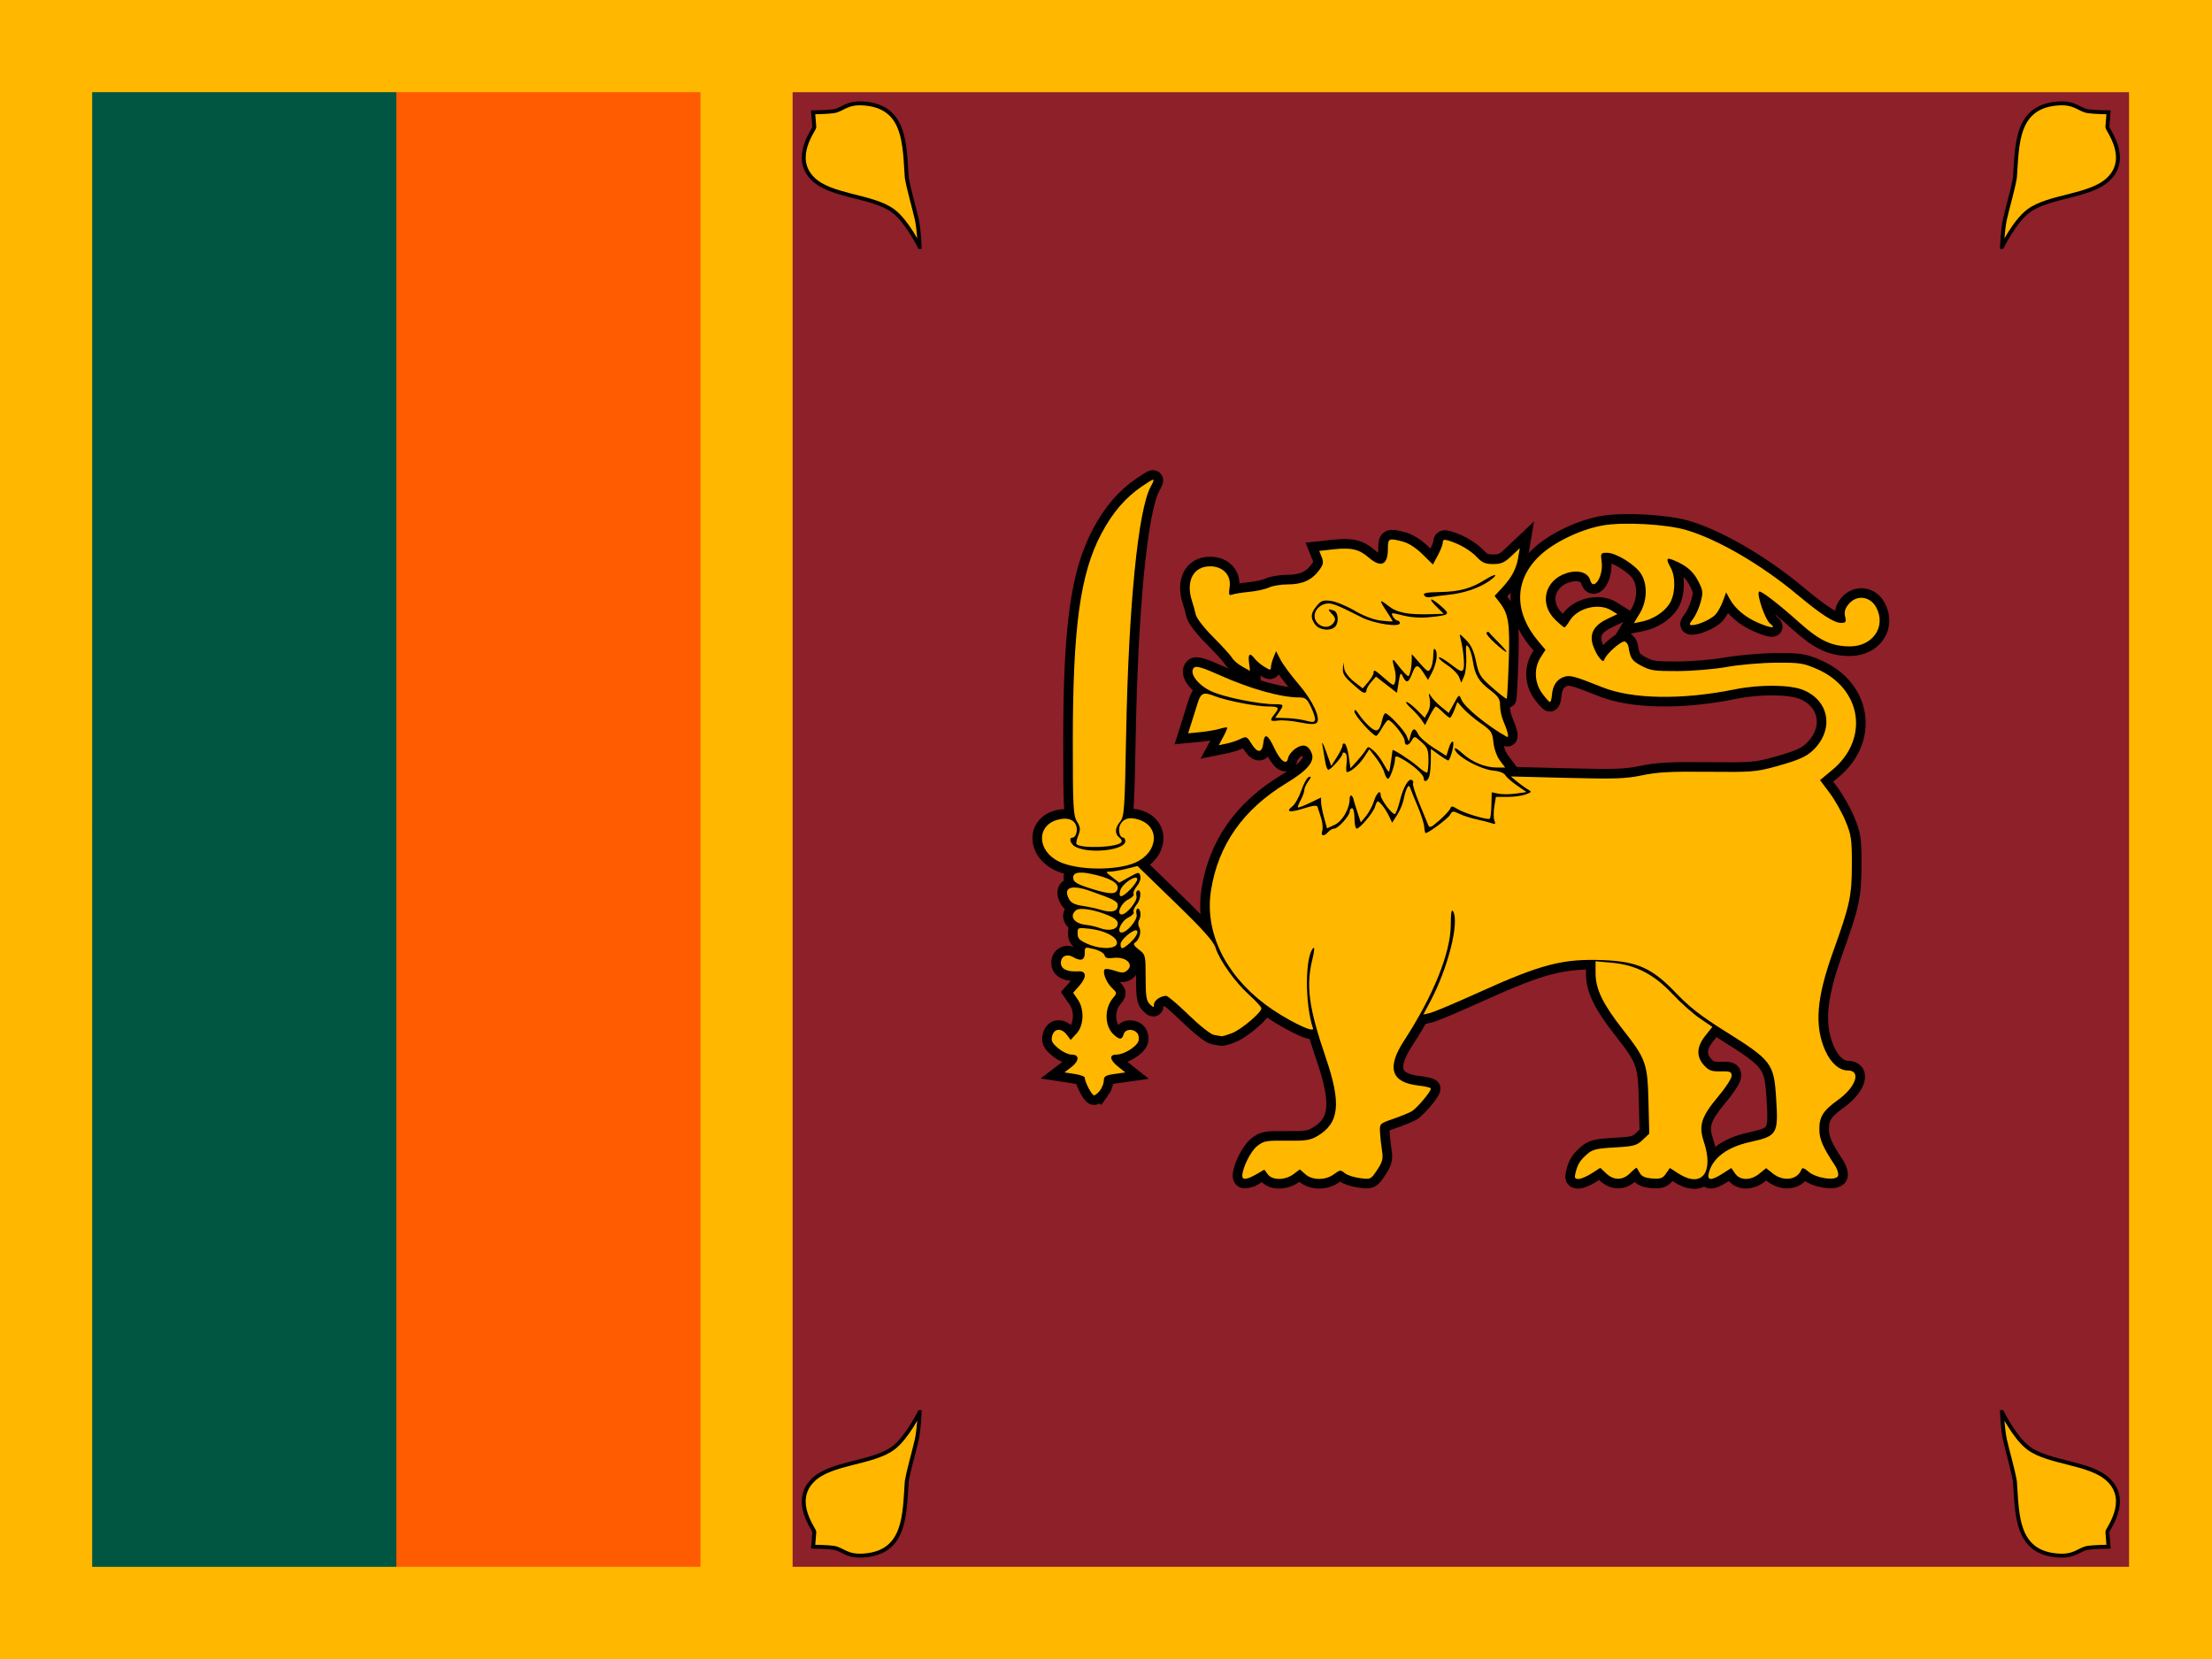
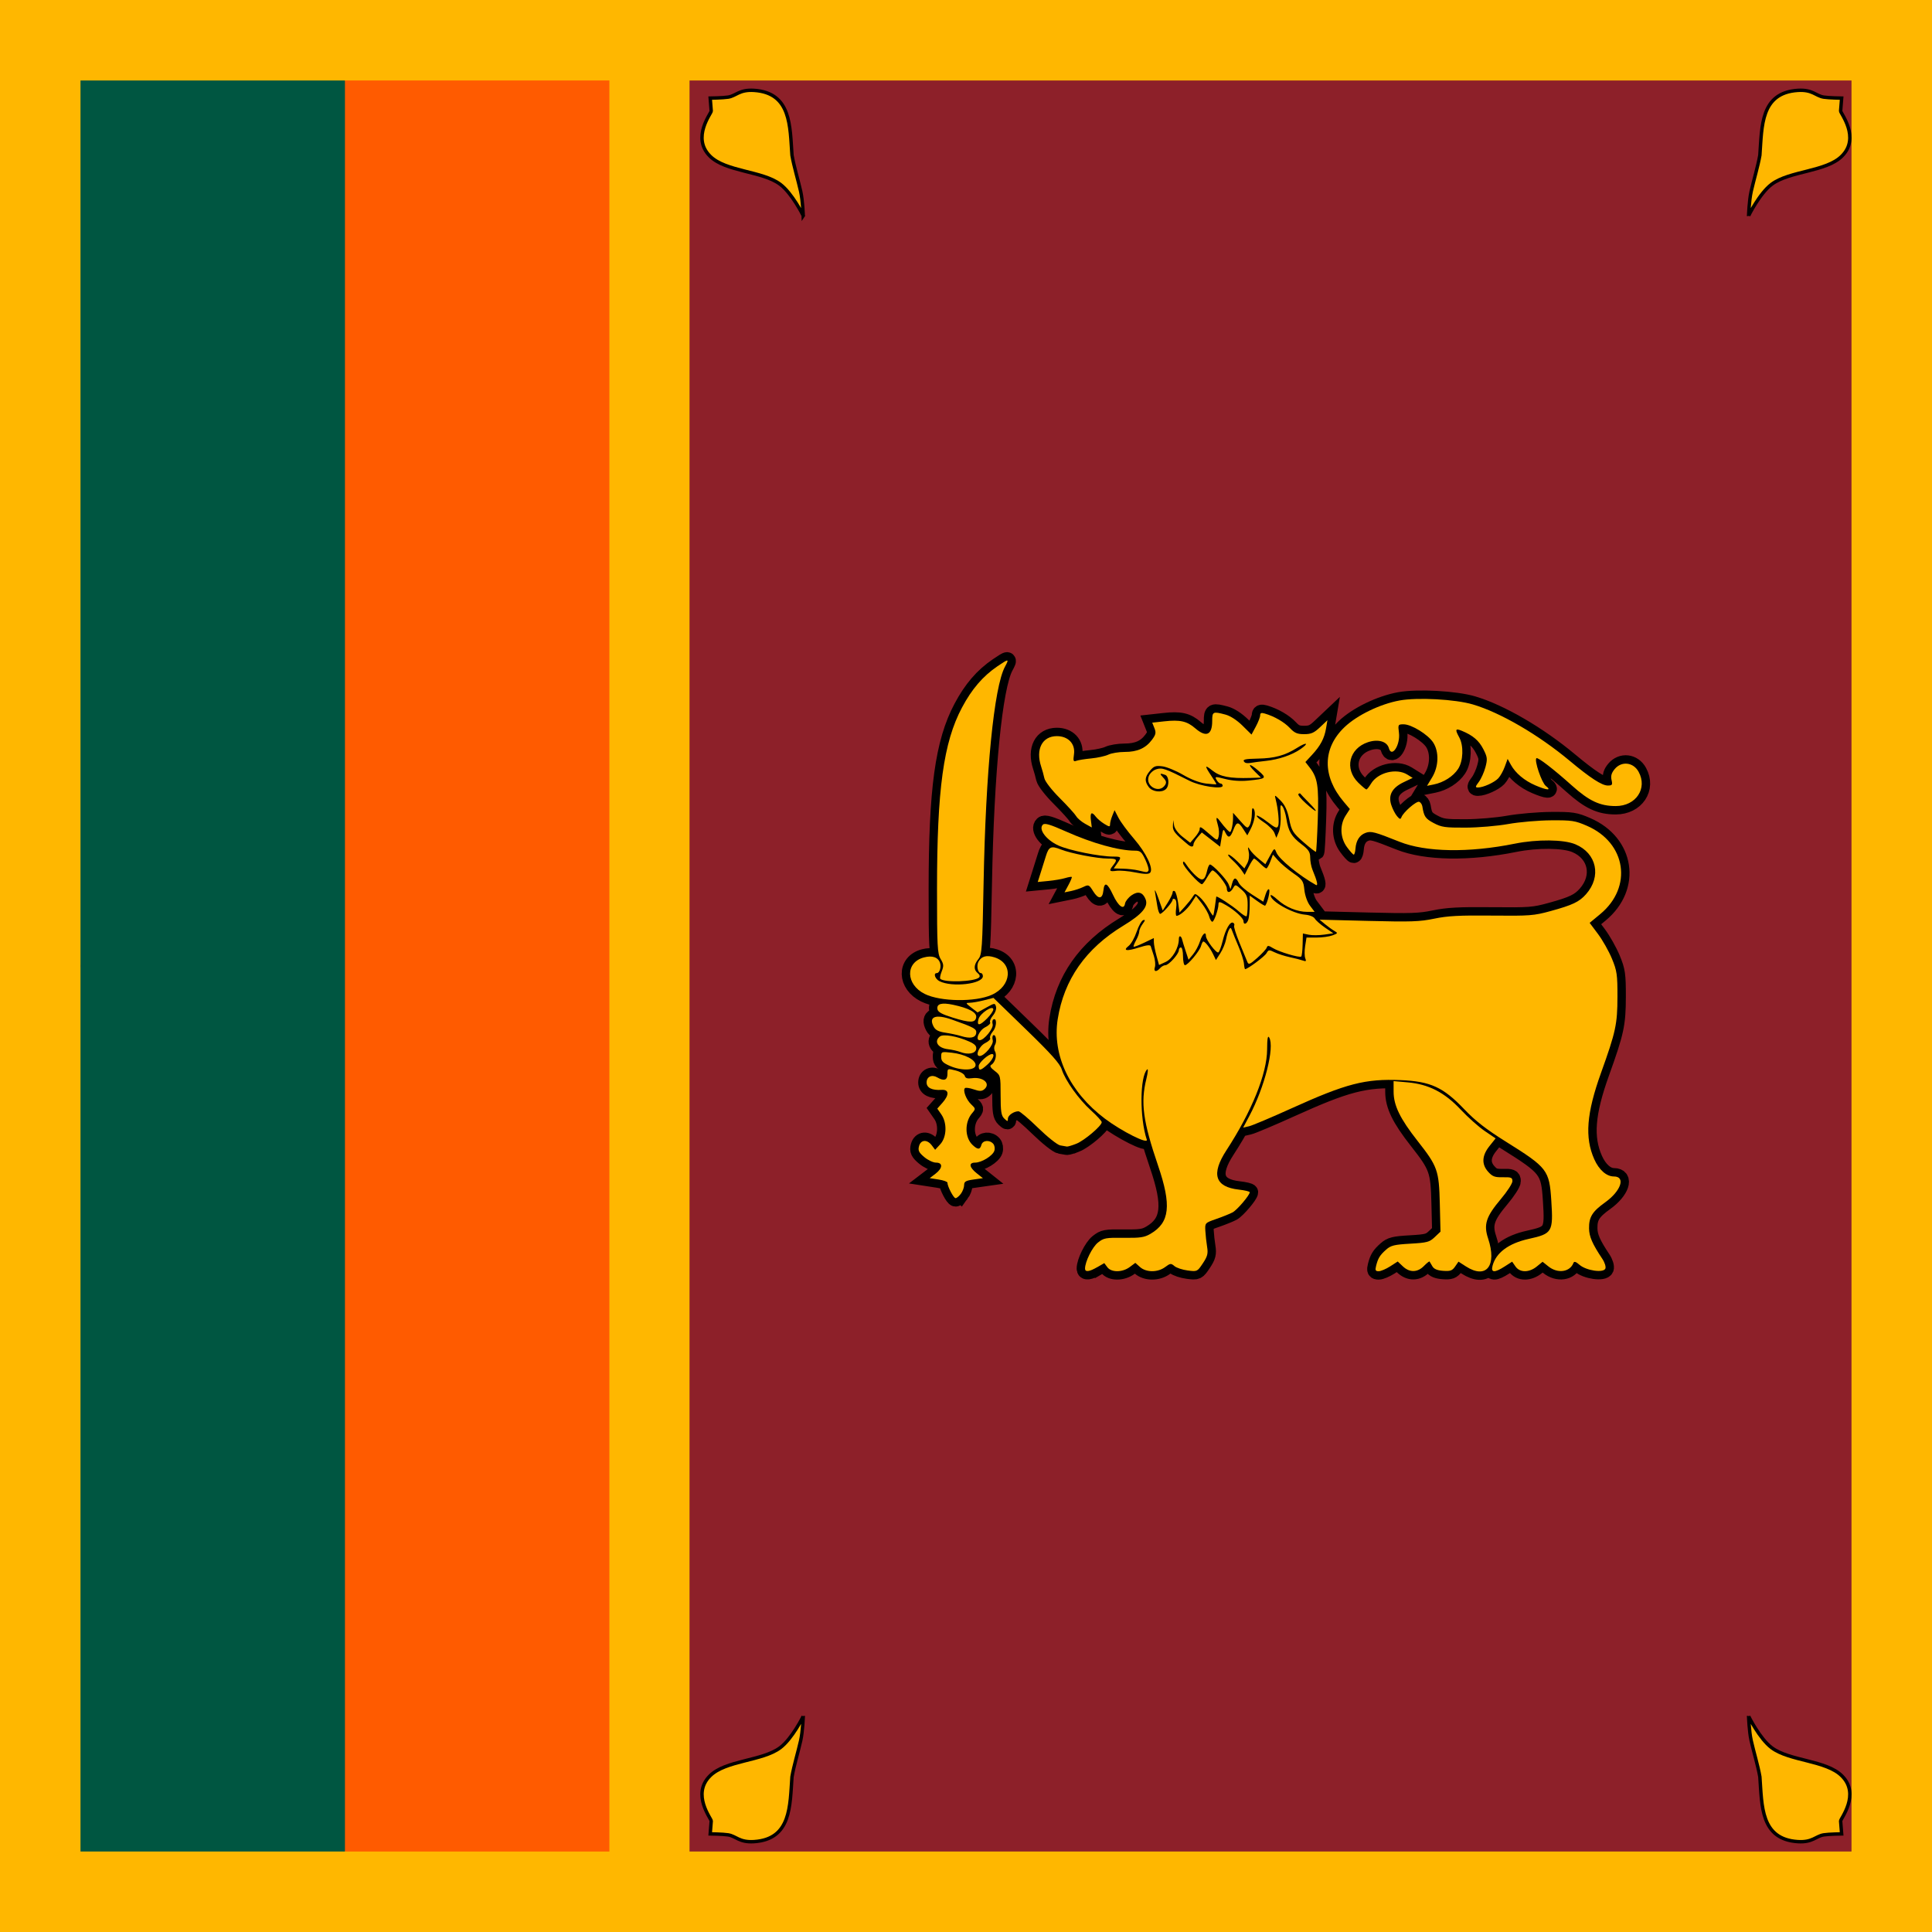
- <svg xmlns="http://www.w3.org/2000/svg" xmlns:xlink="http://www.w3.org/1999/xlink" height="480" width="640" id="flag-icon-css-lk">
-   <path fill="#ffb700" d="M0 0h640v480H0z" />
-   <path d="M26.667 240l88-213.333h88v426.666h-88z" fill="#ff5b00" />
-   <path fill="#005641" d="M26.667 26.667h88v426.666h-88z" />
-   <path fill="#8d2029" d="M229.333 26.667H616v426.666H229.332z" />
-   <path id="a" d="M579.253 408.565s3.626 7.382 7.632 10.39c5.935 4.456 18.104 4.134 23.27 9.333 6.187 6.13-.482 14.23-.426 14.933l.338 4.28s-4.173.05-5.93.323c-2.642.412-3.672 2.562-8.59 2.243-12.37-.803-11.87-11.945-12.57-21.467-.62-3.627-2.058-8.354-2.875-11.98-.7-3.107-.85-8.055-.85-8.055z" fill="#ffb700" stroke="#000" stroke-width="1.134" />
-   <use height="100%" width="100%" xlink:href="#a" transform="matrix(-1 0 0 1 845.333 0)" />
-   <use height="100%" width="100%" xlink:href="#a" transform="matrix(1 0 0 -1 0 480)" />
-   <use height="100%" width="100%" xlink:href="#a" transform="rotate(180 422.667 240)" />
-   <g transform="translate(0 -76)">
+ <svg xmlns="http://www.w3.org/2000/svg" xmlns:xlink="http://www.w3.org/1999/xlink" height="512" width="512" id="flag-icon-css-lk">
+   <path fill="#ffb700" d="M0 0h512v512H0z" />
+   <path d="M21.333 256L91.415 21.333h70.08v469.334h-70.08z" fill="#ff5b00" />
+   <path fill="#005641" d="M21.333 21.333h70.082v469.334H21.333z" />
+   <path fill="#8d2029" d="M182.733 21.333h307.934v469.334H182.733z" />
+   <path id="a" d="M463.403 454.852s2.9 5.906 6.105 8.312c4.748 3.565 14.483 3.307 18.615 7.466 4.95 4.905-.384 11.385-.34 11.947l.272 3.422s-3.34.04-4.744.26c-2.113.328-2.937 2.048-6.872 1.792-9.894-.642-9.496-9.556-10.055-17.173-.497-2.9-1.647-6.683-2.3-9.583-.56-2.486-.68-6.445-.68-6.445z" fill="#ffb700" stroke="#000" stroke-width=".907" />
+   <use height="100%" width="100%" xlink:href="#a" transform="matrix(-1 0 0 1 676.267 0)" />
+   <use height="100%" width="100%" xlink:href="#a" transform="matrix(1 0 0 -1 0 512)" />
+   <use height="100%" width="100%" xlink:href="#a" transform="rotate(180 338.133 256)" />
+   <g transform="matrix(.8 0 0 .8 0 3.2)">
    <use xlink:href="#b" width="100%" height="100%" stroke="#000" stroke-width="5.56" />
    <g id="b" fill="#ffb700">
      <path d="M363.488 415.765l2.325-1.342.995 1.345c1.325 1.79 4.99 1.77 7.424-.04l1.86-1.387 1.558 1.387c2.048 1.822 5.873 1.824 8.315.006 1.71-1.274 1.95-1.3 3.08-.33.673.577 2.65 1.235 4.392 1.46 3.138.408 3.185.386 5.02-2.368 1.538-2.306 1.78-3.24 1.412-5.477a59.406 59.406 0 0 1-.583-5.304c-.14-2.597-.125-2.613 3.658-3.93 2.09-.728 4.508-1.703 5.374-2.17 1.51-.81 5.675-5.705 5.675-6.67 0-.255-1.627-.647-3.616-.87-7.912-.887-9.25-5.135-4.11-13.025 8.388-12.87 13.45-25.4 13.483-33.384.015-3.57.218-4.767.677-3.99 1.874 3.17-1.483 16.467-6.57 26.015l-2.046 3.846 1.954-.45c1.074-.247 7.392-2.913 14.04-5.924 18.194-8.24 24.444-9.855 36.22-9.36 9.864.416 14.065 2.344 21.03 9.65 3.69 3.87 7.245 6.638 13.747 10.708 13.853 8.672 14.43 9.423 15.09 19.62.667 10.333.335 10.893-7.48 12.62-6.68 1.475-10.866 4.59-11.99 8.915-.6 2.31.663 2.377 4.03.213l2.468-1.586 1.098 1.586c1.443 2.085 4.51 2.094 7.057.02L511 413.98l1.967 1.567c3.055 2.435 7.118 1.844 8.265-1.2.22-.586.808-.4 2 .636 2.232 1.94 7.954 2.772 8.57 1.247.237-.582-.21-2.02-.994-3.194-3.33-4.992-4.37-7.372-4.414-10.09-.06-3.78 1.067-5.602 5.366-8.676 5.222-3.734 6.835-8.55 2.864-8.55-2.452 0-4.923-2.168-6.5-5.7-3.204-7.18-2.576-15.228 2.233-28.617 4.885-13.6 5.427-16.108 5.446-25.203.016-7.354-.17-8.626-1.842-12.658-1.022-2.465-3.098-6.136-4.612-8.157l-2.753-3.675 3.534-2.928c10.79-8.94 8.583-23.572-4.407-29.21-3.975-1.725-4.968-1.877-11.932-1.83-4.177.028-10.55.578-14.157 1.222-3.68.656-9.907 1.184-14.18 1.2-6.785.028-7.937-.14-10.553-1.53-2.727-1.453-3.195-2.142-3.728-5.497-.11-.69-.592-1.378-1.072-1.53-.927-.29-5.21 3.426-5.844 5.073-.312.813-.567.757-1.483-.327-.61-.72-1.458-2.373-1.888-3.674-1.08-3.273.247-5.726 4.093-7.564l2.984-1.426-1.76-1.092c-3.63-2.253-9.805-.712-12.038 3.005-.632 1.052-1.32 1.914-1.53 1.916-.21 0-1.412-1.002-2.67-2.23-4.687-4.58-3.075-11.358 3.196-13.428 3.344-1.103 6.303-.26 6.918 1.968.94 3.405 3.862-1.07 3.338-5.11-.348-2.688-.296-2.78 1.563-2.78 2.584 0 8.087 3.392 9.79 6.036 1.976 3.07 1.832 7.906-.343 11.51l-1.708 2.83 2.233-.448c3.276-.657 6.46-2.69 8.07-5.16 1.702-2.608 1.885-7.687.376-10.428-1.464-2.657-1.297-3.078.866-2.18 3.68 1.526 5.645 3.21 7.12 6.096 1.33 2.6 1.403 3.244.684 5.95-.444 1.67-1.43 3.864-2.194 4.88-1.188 1.58-1.23 1.844-.282 1.844 1.762 0 5.443-1.668 6.75-3.06.66-.703 1.624-2.434 2.14-3.847l.94-2.57 1.078 1.96c1.526 2.768 4.492 5.26 8.11 6.81 3.89 1.668 5.508 1.762 3.474.202-1.37-1.052-3.9-8.47-3.133-9.194.45-.426 5.732 3.638 11.762 9.05 5.704 5.12 9.288 6.8 14.527 6.8 6.692 0 10.59-5.827 7.58-11.335-1.753-3.212-5.66-3.658-7.944-.908-1.05 1.265-1.34 2.27-1.03 3.598.376 1.625.23 1.84-1.252 1.84-1.945 0-5.78-2.487-12.59-8.17-10.384-8.665-23.002-16.01-32.114-18.693-5.847-1.722-18.337-2.394-24.28-1.306-6.434 1.177-14.043 4.858-18.19 8.8-7.344 6.982-7.46 16.275-.31 24.738l2.05 2.424-1.387 2.154c-2.018 3.134-1.845 7.352.428 10.46 1.002 1.367 2.012 2.486 2.245 2.485.233 0 .49-.88.568-1.955.2-2.718 1.368-4.54 3.37-5.26 1.804-.65 2.97-.343 11.227 2.953 8.688 3.468 22.975 3.706 38.166.637 7.447-1.504 16.228-1.416 20.092.203 7.082 2.967 8.724 10.686 3.517 16.545-2.254 2.536-4.428 3.57-11.725 5.572-5.553 1.524-6.868 1.625-19.49 1.5-10.782-.11-14.658.1-19.06 1.018-4.778.997-7.717 1.098-21.754.744l-16.23-.41 1.8 1.49c.99.82 2.39 1.83 3.11 2.243 1.223.702 1.182.797-.637 1.47-1.07.398-3.443.722-5.274.722h-3.33l-.45 2.83c-.245 1.555-.227 3.372.042 4.037.398.98.25 1.12-.783.745-.702-.254-2.652-.755-4.335-1.112-1.684-.358-3.95-1.085-5.036-1.617-1.828-.895-2.03-.87-2.704.32-.6 1.063-6.24 5.26-7.068 5.26-.134 0-.306-.808-.383-1.798-.078-.99-.89-3.564-1.81-5.723-.916-2.158-1.874-4.513-2.127-5.232-.383-1.086-.556-1.14-1.017-.327-.304.54-.75 2.01-.99 3.27-.24 1.26-1.09 3.304-1.89 4.545l-1.452 2.256-.926-1.93c-.995-2.07-2.646-4.217-3.244-4.217-.202 0-.546.662-.764 1.472-.456 1.69-4.372 6.376-5.328 6.376-.352 0-.64-1.325-.64-2.944 0-1.618-.31-2.943-.69-2.943-.38 0-.692.418-.692.93 0 1.245-3.344 4.956-4.466 4.956-.49 0-1.277.44-1.75.98-1.232 1.408-2.24 1.21-1.723-.337.243-.726.085-2.418-.35-3.76-.437-1.345-.9-2.775-1.03-3.18-.166-.508-1.365-.373-3.9.44-4.1 1.315-5.474 1.082-3.366-.57.77-.602 1.942-2.693 2.604-4.645.662-1.95 1.64-3.683 2.17-3.848.745-.23.706.055-.172 1.242-.627.846-1.142 1.99-1.144 2.54 0 .548-.474 1.85-1.048 2.894-.574 1.042-.935 2-.802 2.125s1.692-.468 3.465-1.318l3.224-1.545.013 1.382c.007.76.396 2.766.863 4.458l.85 3.075 2.194-1.008c2.243-1.03 4.367-4.706 4.367-7.555 0-1.408.807-1.192 1.137.305.098.44.604 2.088 1.126 3.664l.95 2.864 1.502-1.81c.826-.994 1.862-2.946 2.302-4.336.763-2.413 1.962-3.45 1.962-1.698 0 1.263 3.447 5.792 4.11 5.403.323-.188.963-1.888 1.423-3.778.96-3.93 2.505-6.602 3.487-6.028.37.217.513.636.32.933-.194.296.6 2.85 1.763 5.678a2557.7 2557.7 0 0 1 2.597 6.323c.425 1.048.81.896 3.304-1.307 1.553-1.37 2.962-2.906 3.132-3.41.256-.764.602-.736 2.054.165 2.03 1.26 8.856 3.29 9.383 2.79.198-.187.4-1.98.45-3.984l.09-3.643 1.964.408c1.078.224 3.348.21 5.043-.03l3.082-.44-2.746-1.883c-1.512-1.036-3.04-2.377-3.395-2.98-.38-.642-1.724-1.187-3.247-1.316-4.114-.35-11.407-4.44-11.407-6.4 0-.367 1.01.258 2.246 1.39 2.738 2.51 6.543 4.085 9.866 4.085h2.486l-1.538-2.045c-.883-1.175-1.676-3.405-1.862-5.24-.296-2.922-.605-3.387-3.657-5.508-1.833-1.275-4.104-3.186-5.046-4.246l-1.713-1.928-.873 2.29c-.48 1.258-1.068 2.288-1.305 2.288-.238 0-1.162-.736-2.054-1.635-.892-.898-1.8-1.63-2.02-1.627-.218.004-1.01 1.216-1.756 2.692l-1.358 2.685-1.05-1.547c-.578-.85-1.942-2.357-3.03-3.346-1.09-.99-1.664-1.8-1.274-1.8.39 0 1.733 1.03 2.988 2.29l2.28 2.29.93-1.677c.55-.995.756-2.525.507-3.76-.364-1.804-.313-1.91.378-.777.44.72 1.774 2.1 2.965 3.065l2.167 1.757 1.494-2.738c1.487-2.725 1.498-2.73 2.174-1.103.906 2.176 7.456 7.546 13.033 10.684.86.483.498-1.18-1.09-5.004-.42-1.012-.764-2.838-.764-4.057 0-1.808-.522-2.612-2.834-4.372-3.34-2.54-4.42-4.347-5.048-8.445-.255-1.66-.84-3.507-1.298-4.103-.682-.886-.794-.39-.612 2.69.123 2.078-.147 4.66-.6 5.74l-.824 1.96-.637-1.634c-.35-.9-1.898-2.463-3.44-3.475-1.543-1.013-2.626-2.01-2.407-2.218.22-.208 1.807.714 3.527 2.05 2.622 2.034 3.2 2.254 3.562 1.358.426-1.053 0-5.633-.825-8.834-.41-1.598-.375-1.59 1.597.382 1.454 1.454 2.258 3.188 2.88 6.213.792 3.843 1.192 4.483 4.746 7.604 2.134 1.874 3.99 3.302 4.127 3.173.136-.13.405-4.976.6-10.773.37-11.115-.05-13.76-2.727-17.194l-1.375-1.764 2.162-2.333c2.82-3.042 4.116-5.48 4.678-8.808l.457-2.706-2.44 2.31c-1.998 1.892-2.953 2.31-5.267 2.31-2.29 0-3.186-.383-4.73-2.03-1.853-1.973-5.136-3.873-8.293-4.797-1.167-.342-1.554-.193-1.554.596 0 .577-.645 2.246-1.432 3.708l-1.43 2.657-3-2.964c-1.84-1.818-4.024-3.233-5.648-3.66-4.15-1.092-4.375-.983-4.375 2.108 0 4.69-2.002 5.564-5.606 2.447-2.747-2.377-5.025-2.893-10.235-2.32l-4.023.442.723 1.816c.605 1.517.468 2.156-.827 3.88-2.1 2.793-4.833 4.004-9.04 4.004-1.936 0-4.36.4-5.386.89-1.025.49-3.574 1.055-5.663 1.255-2.09.2-4.316.557-4.948.793-.99.37-1.1.065-.78-2.186.487-3.445-1.92-5.986-5.67-5.986-4.863 0-7.107 4.352-5.202 10.092a44.633 44.633 0 0 1 1.066 3.872c.228 1.063 2.42 3.884 5.103 6.57 2.587 2.588 5.033 5.282 5.434 5.985.402.703 1.73 1.832 2.95 2.51l2.22 1.228-.294-2.373c-.322-2.61.247-3.02 1.635-1.177.498.658 1.758 1.722 2.803 2.364 1.646 1.012 1.9 1.032 1.9.154 0-.558.335-1.842.745-2.855l.745-1.84 1.293 2.504c.712 1.378 3.025 4.51 5.14 6.96 4.107 4.752 6.61 10.063 5.318 11.286-.524.496-1.94.457-4.874-.132-2.274-.456-5.087-.698-6.25-.536-2.38.33-2.566.023-1.104-1.807 1.543-1.932 1.298-2.25-1.734-2.25-3.507 0-12.213-1.682-15.556-3.005-3.25-1.286-4-.965-4.956 2.117-.43 1.386-1.22 3.9-1.752 5.585l-.97 3.064 3.518-.34c1.933-.186 4.42-.61 5.527-.94 1.106-.332 2.112-.508 2.234-.392.123.116-.37 1.313-1.096 2.66l-1.317 2.45 2.192-.447c1.206-.245 3.02-.847 4.03-1.336 1.76-.85 1.903-.79 3.29 1.44 1.708 2.74 3.073 2.626 3.376-.28.315-3.004 1.303-2.56 3.162 1.42 1.787 3.83 3.647 5.18 4.004 2.91.12-.752 1.082-1.978 2.14-2.724 2.14-1.508 3.754-1.055 4.678 1.312.958 2.45-1.177 4.977-7.388 8.742-12.44 7.54-19.672 17.856-21.737 31.002-1.863 11.857 3.953 24.11 15.62 32.91 5.584 4.212 14.454 8.657 13.89 6.96-2.394-7.2-2.315-20.945.133-23.263.368-.348.242 1.086-.28 3.186-1.944 7.825-1.1 14.06 3.883 28.673 4.507 13.217 3.883 18.866-2.495 22.6-2.048 1.2-3.367 1.396-8.876 1.33-5.977-.073-6.628.047-8.547 1.576-1.86 1.482-4.272 6.35-4.272 8.62 0 1.23 1.366 1.068 4.05-.482z" />
      <path d="M460.507 415.5l2.507-1.613 1.7 1.612c2.23 2.11 4.842 2.063 6.985-.128.934-.955 1.774-1.617 1.865-1.47.09.145.508.853.927 1.573.53.91 1.62 1.37 3.585 1.507 2.37.167 3.005-.062 3.946-1.422l1.122-1.622 2.468 1.586c6.757 4.343 10.358-.213 7.338-9.286-1.534-4.613-.69-7.206 4.26-13.078 2.086-2.476 3.795-5.118 3.797-5.872 0-1.202-.386-1.363-3.164-1.308-2.657.053-3.435-.233-4.834-1.773-2.276-2.505-2.14-5.373.402-8.557l2.032-2.543-3.605-2.446c-1.984-1.345-5.56-4.528-7.947-7.074-5.362-5.717-10.634-8.428-17.587-9.042l-4.66-.413.006 3.53c.01 4.542 2.14 8.912 7.96 16.313 6.615 8.416 7.077 9.72 7.345 20.718l.227 9.304-1.915 1.816c-1.73 1.64-2.51 1.85-8.093 2.173-5.314.306-6.43.58-7.99 1.962-2.07 1.835-2.69 2.833-3.33 5.367-.373 1.476-.222 1.798.844 1.798.715 0 2.427-.725 3.806-1.61zm-142.203-24.044c.59-.8 1.075-2.09 1.075-2.87 0-1.175.525-1.49 3.11-1.856l3.11-.442-2.075-1.653c-2.464-1.963-2.692-3.497-.52-3.5 2.163 0 5.827-2.247 6.383-3.91.26-.77.096-1.804-.368-2.333-1.213-1.384-3.492-1.176-3.916.358-.455 1.65-1.217 1.653-2.945.016-2.6-2.46-2.658-7.556-.122-10.523 1.196-1.4 1.185-1.49-.34-2.934-1.64-1.554-2.81-4.628-2.04-5.357.246-.232 1.54-.047 2.88.41 1.9.652 2.652.662 3.435.046 2.373-1.866-.198-4.265-4.003-3.736-1.532.213-2.165 0-2.385-.794-.166-.603-1.506-1.39-3.015-1.77-2.697-.683-2.716-.674-2.716 1.184 0 2.036-1.162 2.42-3.37 1.114-1.796-1.062-3.536-.238-3.536 1.674 0 1.783 1.793 2.662 5.007 2.455 2.465-.16 2.556 1.674.215 4.31l-1.683 1.894 1.333 1.917c1.976 2.838 1.81 7.55-.348 9.892l-1.692 1.834-1.11-1.472c-1.542-2.045-3.652-1.908-4.23.275-.38 1.43-.066 2.083 1.724 3.598 1.203 1.018 2.96 1.85 3.902 1.85 2.336 0 2.244 1.837-.183 3.692l-1.9 1.452 2.936.454c1.613.25 2.934.72 2.934 1.047 0 1.248 2.034 5.13 2.688 5.13.378 0 1.17-.656 1.762-1.455z" />
      <path d="M356.523 374.89c2.666-1.05 8.438-5.937 8.438-7.145 0-.38-1.592-2.132-3.54-3.893-4.097-3.707-8.554-9.95-9.708-13.6-.602-1.904-3.512-5.162-11.707-13.11L329.1 326.563l-3.144.796c-1.73.438-3.838.807-4.687.82-1.465.022-1.438.106.507 1.612l2.053 1.59 2.878-1.6c2.79-1.547 2.89-1.556 3.233-.31.202.73-.232 1.993-1.004 2.922-.747.9-1.173 1.92-.946 2.27.227.347-.49 1.074-1.596 1.615-2.048 1.002-3.47 4.304-1.853 4.304 1.454 0 4.66-3.956 4.29-5.294-.188-.685-.097-1.39.204-1.566 1.25-.73 1.17 2.375-.098 3.902-.747.9-1.173 1.92-.946 2.27.227.347-.49 1.075-1.596 1.616-2.035.996-3.47 4.304-1.87 4.304 1.572 0 4.725-3.78 4.335-5.194-.206-.74-.127-1.49.174-1.666.84-.492 1.295 1.96.585 3.16-.38.645-.378 1.523.008 2.22.698 1.262-.01 3.685-1.297 4.44-.55.322-.177.955 1.16 1.966 1.938 1.463 1.975 1.616 1.975 8.07 0 5.392.218 6.784 1.21 7.723 1.11 1.054 1.208 1.057 1.208.047 0-1.103 1.937-2.452 3.52-2.452.47 0 3.39 2.475 6.49 5.5 3.12 3.043 6.386 5.632 7.31 5.797.92.164 1.915.338 2.212.387.297.05 1.695-.366 3.107-.923zM323.18 348.8c0-1.74-3.588-3.594-7.877-4.075-3.463-.39-3.52-.367-3.52 1.363 0 1.432.545 1.995 2.935 3.036 3.842 1.673 8.46 1.496 8.46-.324z" />
      <path d="M327.11 348.64c1.75-1.587 2.577-3.475 1.525-3.475-1.21 0-4.423 2.883-4.423 3.97 0 1.694.597 1.592 2.897-.495zm-3.73-5.14c.15-.982-.457-1.637-2.276-2.458-3.923-1.772-8.613-2.593-9.743-1.705-2.08 1.636-.693 3.83 2.67 4.226 1.353.16 3.19.572 4.078.918 2.585 1.004 5.042.547 5.273-.98zm0-5.255c.213-1.4-.682-1.9-7.987-4.47-5.453-1.92-7.868-1.015-6.125 2.296.607 1.154 1.626 1.68 3.912 2.023 1.7.255 4.022.752 5.162 1.106 3.044.944 4.803.61 5.04-.955zm3.66-4.922c1.102-1.118 2.004-2.436 2.004-2.93 0-1.604-4.353 1.233-4.908 3.198-.665 2.357.414 2.258 2.904-.267zm-3.66-.331c.242-1.594-2.41-3.033-7.622-4.14-3.825-.812-5.512-.35-5.225 1.426.156.97 1.43 1.68 5.043 2.807 5.783 1.804 7.522 1.784 7.805-.093zm5.1-7.419c6.68-2.973 7.258-10.472.96-12.44-2.617-.818-4.286-.377-5.287 1.394-.767 1.357-.254 3.823.794 3.823.355 0 .644.457.644 1.014 0 2.604-10.198 3.784-14.38 1.664-1.47-.745-2.11-2.678-.886-2.678.914 0 1.546-1.97 1.08-3.363-.638-1.898-2.55-2.556-5.326-1.83-6.26 1.637-6.085 8.994.29 12.116 5.227 2.56 16.686 2.716 22.112.3z" />
      <path d="M324.325 319.808c.387-.366.22-.93-.43-1.44-1.42-1.115-1.344-2.775.214-4.676 1.17-1.427 1.315-3.563 1.717-25.106.694-37.126 3.455-65.05 7.094-71.75 1.45-2.666 1.246-2.677-2.497-.13-4.823 3.28-8.494 7.554-11.747 13.67-6.142 11.547-8.277 27.083-8.277 60.245 0 18.83.128 21.294 1.2 23.064 1.02 1.68 1.073 2.302.357 4.098-.464 1.164-.674 2.276-.467 2.472 1.37 1.3 11.36.954 12.835-.443zm56.123-35.403c.21-.32-.253-1.94-1.027-3.597-1.207-2.585-1.693-3.014-3.413-3.014-5.387 0-14.048-2.408-22.977-6.388-5.156-2.298-6.937-2.826-7.556-2.24-1.577 1.494 1.045 5.04 5.105 6.904 3.6 1.654 13.67 3.686 18.265 3.686 2.665 0 2.728.12 1.21 2.312l-1.114 1.612 3.015.078c1.658.042 3.947.302 5.087.576 2.96.714 2.987.714 3.407.072z" />
      <path d="M411.92 301.136c0-.96-2.818-3.56-5.674-5.236-2.242-1.316-2.613-1.356-2.618-.282-.007 1.63-1.456 5.723-2.025 5.723-.32 0-.795-.8-1.055-1.777-.26-.978-1.346-2.905-2.415-4.282l-1.945-2.503-1.514 2.32c-1.412 2.163-3.857 4.282-4.942 4.282-.26 0-.31-1.14-.113-2.533.213-1.513.048-2.713-.412-2.982-.423-.247-.77-.16-.77.192 0 .815-3.395 4.668-4.114 4.668-.296 0-.71-1.104-.92-2.453-.21-1.35-.57-3.483-.796-4.742-.227-1.26.257-.405 1.075 1.897l1.487 4.187 1.63-2.552c.898-1.403 1.633-2.936 1.635-3.407 0-.47.305-.68.674-.464.368.217.88 1.904 1.14 3.75l.47 3.356 1.794-1.968c.987-1.082 2.144-2.53 2.57-3.22.762-1.228.805-1.227 2.32.057.847.72 2.15 2.44 2.897 3.824.747 1.383 1.457 2.413 1.58 2.29.12-.126.394-1.553.606-3.172.212-1.618.4-3.003.42-3.076.106-.4 5.406 3.043 7.367 4.788 1.26 1.12 2.457 1.88 2.66 1.69.203-.192.368-1.847.368-3.676 0-2.836-.3-3.596-2.034-5.146-1.994-1.783-2.05-1.793-2.786-.49-.957 1.694-2.085 1.718-2.085.046 0-1.22-3.768-5.91-4.75-5.91-.253 0-1.046 1.03-1.762 2.29s-1.486 2.288-1.71 2.287c-.968-.005-6.28-5.928-6.278-6.997 0-.85.358-.633 1.29.787.707 1.08 2.12 2.69 3.14 3.58 2.066 1.802 2.817 1.364 3.614-2.11.227-.988.62-1.797.876-1.797.884 0 5.508 4.912 6.16 6.54l.652 1.636.495-1.8c.604-2.2 1.272-2.28 2.237-.274.404.838 2.396 2.58 4.428 3.873l3.693 2.35.743-2.364c.407-1.3.948-2.047 1.2-1.66.376.577-.584 4.492-1.308 5.335-.11.127-1.306-.57-2.66-1.55l-2.463-1.777-.01 3.184c-.006 1.75-.196 3.847-.425 4.656-.448 1.583-1.637 2.028-1.637.613zm-18.416-25.386c-4.39-3.666-5.057-4.505-4.96-6.242l.104-1.85.287 1.787c.167 1.043 1.336 2.606 2.81 3.756l2.523 1.97 1.55-1.793c.854-.986 1.563-2.16 1.577-2.61.035-1.173.246-1.075 3.218 1.504 2.64 2.292 2.682 2.303 3.075.82.22-.83.14-2.387-.173-3.464-.863-2.96-.694-3.407.614-1.622.65.89 1.698 2.147 2.326 2.795 1.095 1.125 1.162 1.11 1.57-.33.233-.826.43-2.34.434-3.363l.01-1.86 2.38 2.698c2.225 2.522 2.43 2.615 3.11 1.413.398-.707.73-2.41.736-3.78.007-1.775.194-2.222.645-1.547.754 1.13.23 4.2-1.16 6.815l-.997 1.877-1.31-2.04c-1.676-2.61-2.234-2.568-3.31.248-1.015 2.66-1.676 2.863-2.666.817-.64-1.324-.763-1.162-1.218 1.62l-.506 3.092-3.03-2.352-3.027-2.35-1.362 1.548c-.75.85-1.372 1.916-1.384 2.365-.027.976-.755 1.006-1.866.08zm39.051-13.654c-1.598-1.44-2.7-2.813-2.447-3.052.253-.24.537-.308.632-.152.095.155 1.4 1.528 2.903 3.052 3.457 3.507 2.746 3.607-1.088.152zm-52.015-5.376c-1.455-1.965-1.355-3.268.415-5.398 1.278-1.54 1.862-1.748 4.095-1.465 1.432.182 4.514 1.448 6.85 2.812 2.695 1.576 5.484 2.63 7.644 2.894 1.87.227 3.4.313 3.4.19 0-.122-.776-1.388-1.726-2.813-2.255-3.382-2.178-3.745.366-1.718 2.61 2.08 5.734 2.69 12.712 2.477l3.41-.105-1.978-1.955c-2.766-2.735-1.915-2.98 1.14-.328 2.865 2.486 2.686 2.662-3.345 3.263-2.562.256-5.318.07-7.61-.512-3.426-.87-3.56-.858-2.91.29.374.663.98 1.204 1.347 1.204.366 0 .666.336.666.746 0 1.26-7.402.152-10.94-1.64-8.08-4.09-9.097-4.444-11.02-3.838-1.07.337-2.14 1.324-2.51 2.313-1.232 3.3 3.448 5.865 5.378 2.948.56-.845.43-1.424-.554-2.452-1.347-1.41-1.22-1.61.597-.95 1.29.47 1.465 3.568.264 4.705-1.373 1.3-4.508.932-5.692-.67z" fill="#000" />
      <path d="M412.368 248.57c-1.01-.956-.218-1.19 4.312-1.275 5.604-.105 9.008-1.04 13.024-3.574 3.218-2.03 4.09-1.63 1.036.476-2.786 1.92-7.132 3.398-11.328 3.85-2.03.22-4.347.522-5.145.673-.798.15-1.653.084-1.9-.15z" fill="#000" />
    </g>
  </g>
</svg>
